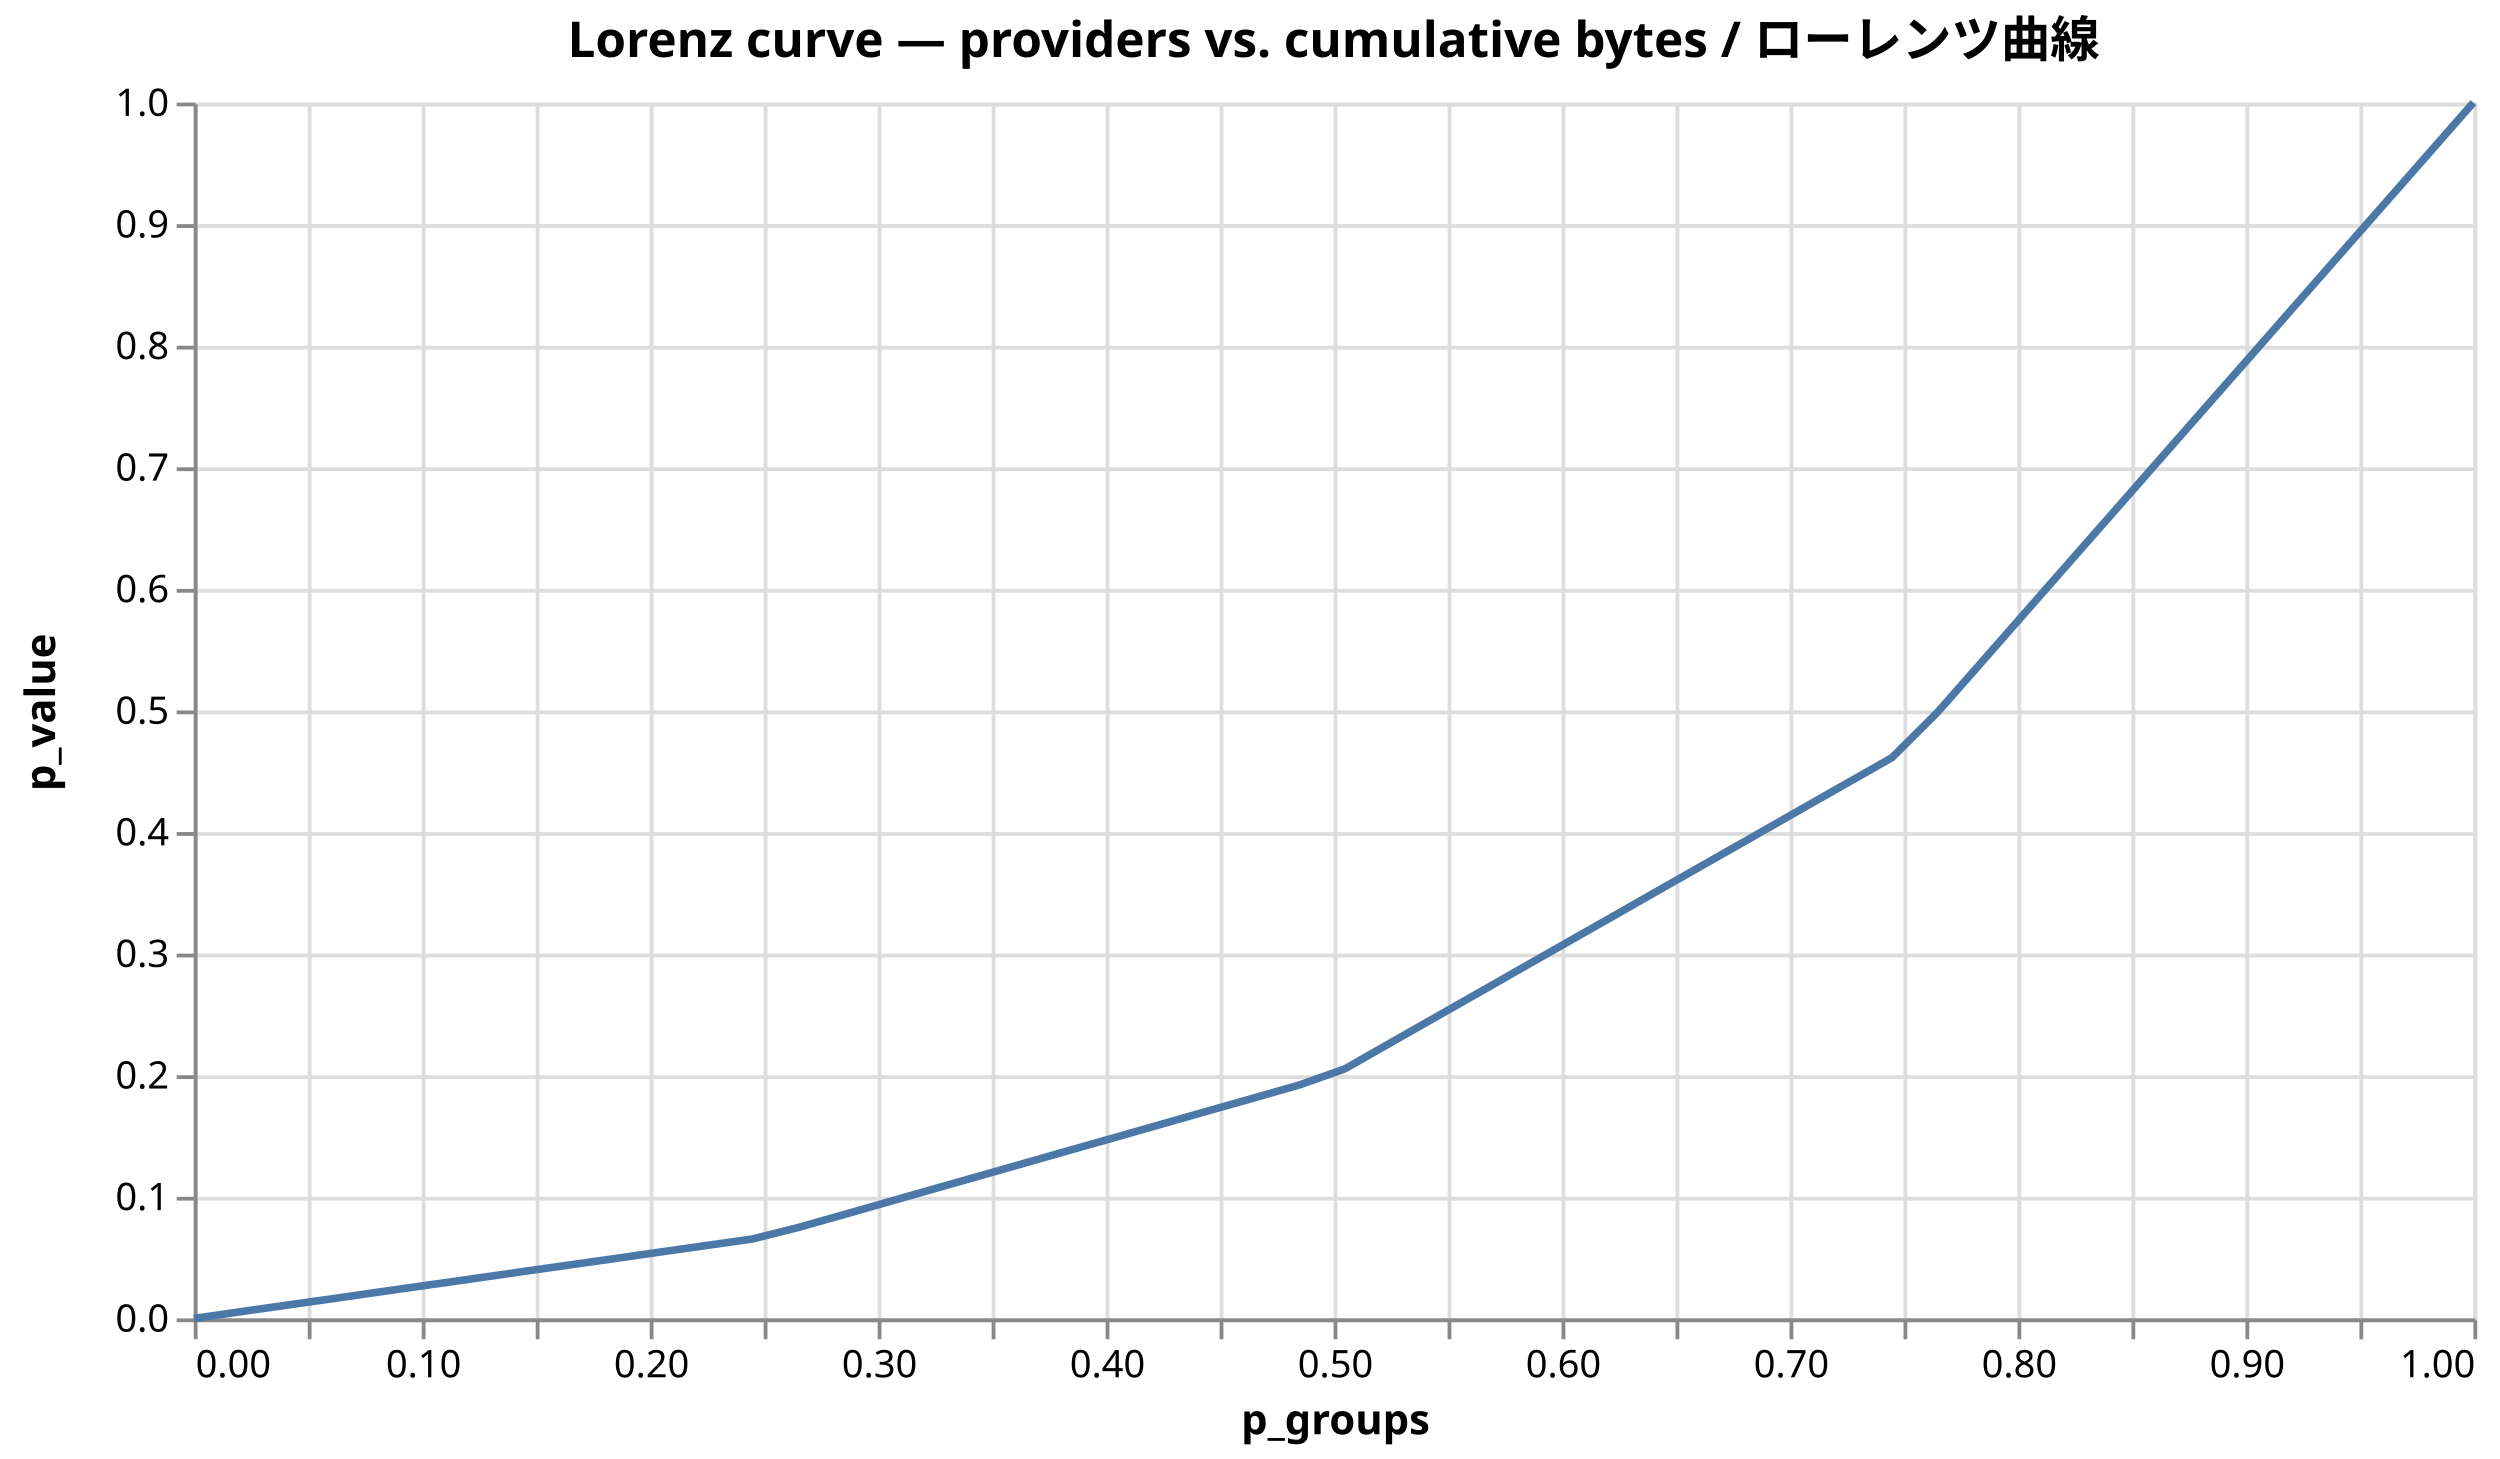
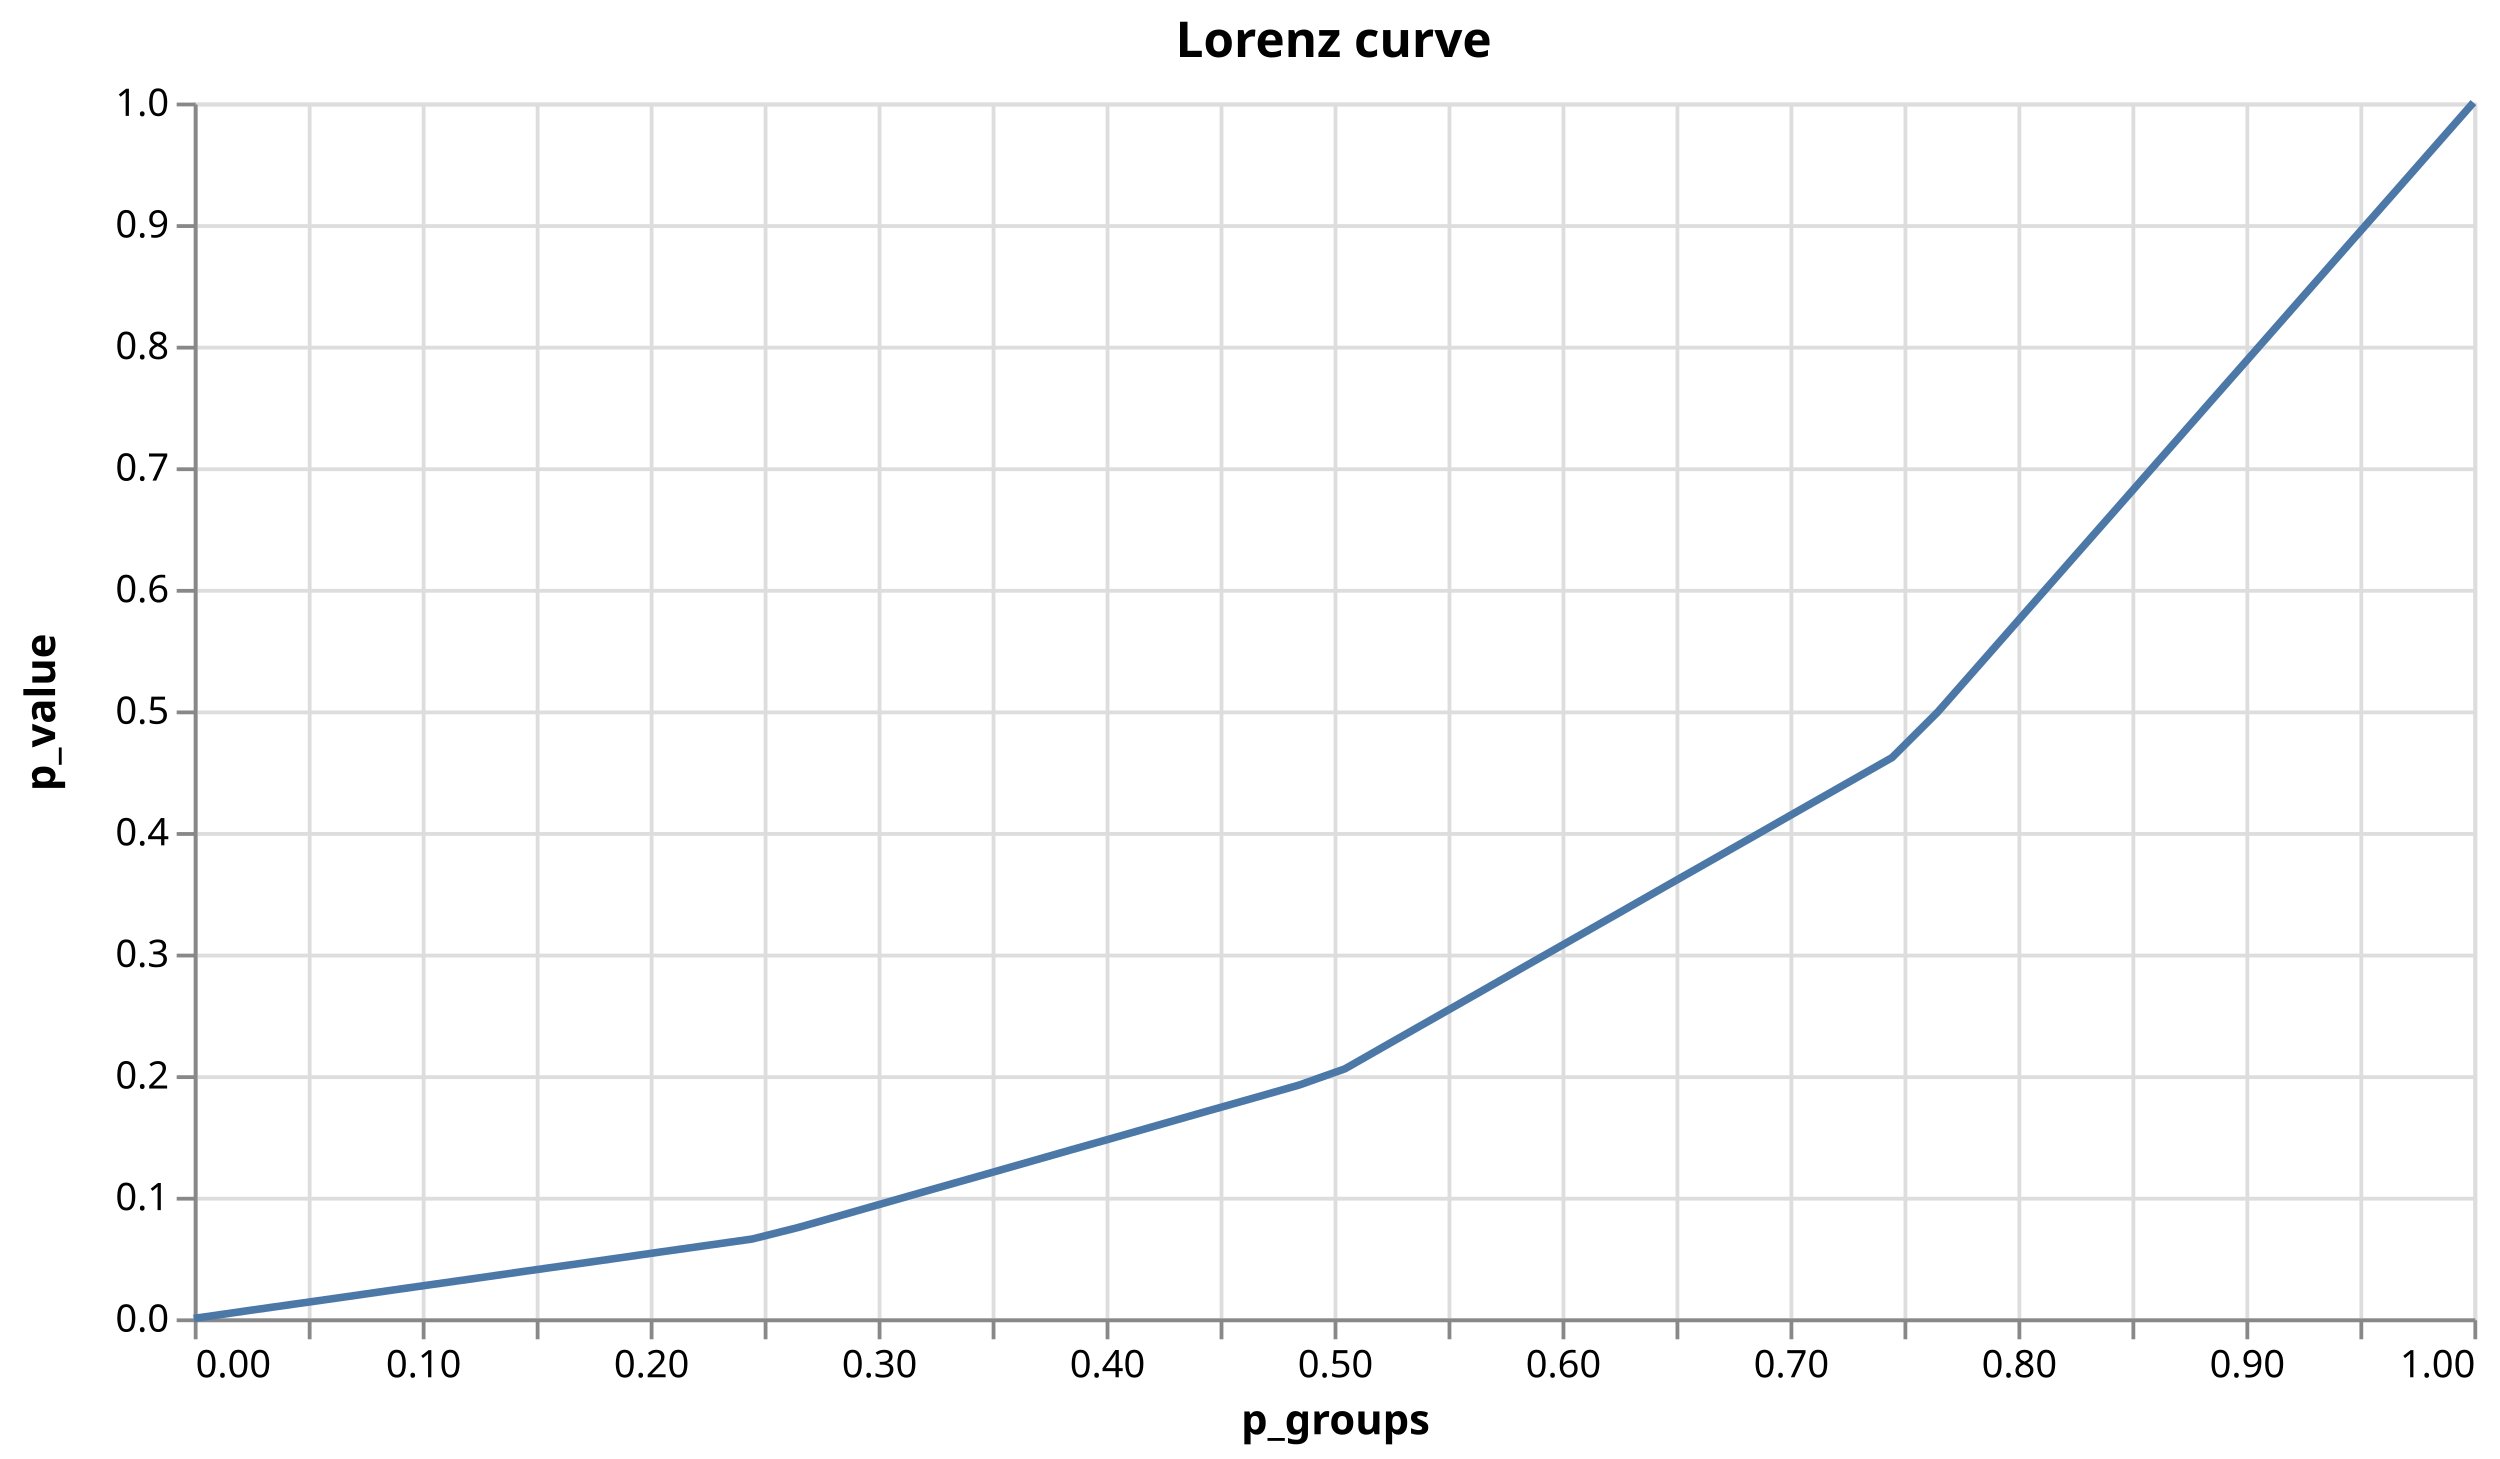
<svg xmlns="http://www.w3.org/2000/svg" version="1.1" class="marks" width="658" height="384" viewBox="0 0 658 384">
  <rect width="658" height="384" fill="white" />
  <g fill="none" stroke-miterlimit="10" transform="translate(51,27)">
    <g class="mark-group role-frame root" role="graphics-object" aria-roledescription="group mark container">
      <g transform="translate(0,0)">
        <path class="background" aria-hidden="true" d="M0.5,0.5h600v320h-600Z" stroke="#ddd" />
        <g>
          <g class="mark-group role-axis" aria-hidden="true">
            <g transform="translate(0.5,320.5)">
              <path class="background" aria-hidden="true" d="M0,0h0v0h0Z" pointer-events="none" />
              <g>
                <g class="mark-rule role-axis-grid" pointer-events="none">
                  <line transform="translate(0,-320)" x2="0" y2="320" stroke="#ddd" stroke-width="1" opacity="1" />
                  <line transform="translate(30,-320)" x2="0" y2="320" stroke="#ddd" stroke-width="1" opacity="1" />
                  <line transform="translate(60,-320)" x2="0" y2="320" stroke="#ddd" stroke-width="1" opacity="1" />
                  <line transform="translate(90,-320)" x2="0" y2="320" stroke="#ddd" stroke-width="1" opacity="1" />
                  <line transform="translate(120,-320)" x2="0" y2="320" stroke="#ddd" stroke-width="1" opacity="1" />
                  <line transform="translate(150,-320)" x2="0" y2="320" stroke="#ddd" stroke-width="1" opacity="1" />
                  <line transform="translate(180,-320)" x2="0" y2="320" stroke="#ddd" stroke-width="1" opacity="1" />
                  <line transform="translate(210,-320)" x2="0" y2="320" stroke="#ddd" stroke-width="1" opacity="1" />
                  <line transform="translate(240,-320)" x2="0" y2="320" stroke="#ddd" stroke-width="1" opacity="1" />
                  <line transform="translate(270,-320)" x2="0" y2="320" stroke="#ddd" stroke-width="1" opacity="1" />
                  <line transform="translate(300,-320)" x2="0" y2="320" stroke="#ddd" stroke-width="1" opacity="1" />
                  <line transform="translate(330,-320)" x2="0" y2="320" stroke="#ddd" stroke-width="1" opacity="1" />
                  <line transform="translate(360,-320)" x2="0" y2="320" stroke="#ddd" stroke-width="1" opacity="1" />
                  <line transform="translate(390,-320)" x2="0" y2="320" stroke="#ddd" stroke-width="1" opacity="1" />
                  <line transform="translate(420,-320)" x2="0" y2="320" stroke="#ddd" stroke-width="1" opacity="1" />
                  <line transform="translate(450,-320)" x2="0" y2="320" stroke="#ddd" stroke-width="1" opacity="1" />
                  <line transform="translate(480,-320)" x2="0" y2="320" stroke="#ddd" stroke-width="1" opacity="1" />
                  <line transform="translate(510,-320)" x2="0" y2="320" stroke="#ddd" stroke-width="1" opacity="1" />
                  <line transform="translate(540,-320)" x2="0" y2="320" stroke="#ddd" stroke-width="1" opacity="1" />
                  <line transform="translate(570,-320)" x2="0" y2="320" stroke="#ddd" stroke-width="1" opacity="1" />
                  <line transform="translate(600,-320)" x2="0" y2="320" stroke="#ddd" stroke-width="1" opacity="1" />
                </g>
              </g>
              <path class="foreground" aria-hidden="true" d="" pointer-events="none" display="none" />
            </g>
          </g>
          <g class="mark-group role-axis" aria-hidden="true">
            <g transform="translate(0.5,0.5)">
              <path class="background" aria-hidden="true" d="M0,0h0v0h0Z" pointer-events="none" />
              <g>
                <g class="mark-rule role-axis-grid" pointer-events="none">
                  <line transform="translate(0,320)" x2="600" y2="0" stroke="#ddd" stroke-width="1" opacity="1" />
                  <line transform="translate(0,288)" x2="600" y2="0" stroke="#ddd" stroke-width="1" opacity="1" />
                  <line transform="translate(0,256)" x2="600" y2="0" stroke="#ddd" stroke-width="1" opacity="1" />
                  <line transform="translate(0,224)" x2="600" y2="0" stroke="#ddd" stroke-width="1" opacity="1" />
                  <line transform="translate(0,192)" x2="600" y2="0" stroke="#ddd" stroke-width="1" opacity="1" />
                  <line transform="translate(0,160)" x2="600" y2="0" stroke="#ddd" stroke-width="1" opacity="1" />
                  <line transform="translate(0,128)" x2="600" y2="0" stroke="#ddd" stroke-width="1" opacity="1" />
                  <line transform="translate(0,96)" x2="600" y2="0" stroke="#ddd" stroke-width="1" opacity="1" />
                  <line transform="translate(0,64)" x2="600" y2="0" stroke="#ddd" stroke-width="1" opacity="1" />
                  <line transform="translate(0,32)" x2="600" y2="0" stroke="#ddd" stroke-width="1" opacity="1" />
                  <line transform="translate(0,0)" x2="600" y2="0" stroke="#ddd" stroke-width="1" opacity="1" />
                </g>
              </g>
              <path class="foreground" aria-hidden="true" d="" pointer-events="none" display="none" />
            </g>
          </g>
          <g class="mark-group role-axis" role="graphics-symbol" aria-roledescription="axis" aria-label="X-axis titled 'p_groups' for a linear scale with values from 0.0 to 1.0">
            <g transform="translate(0.5,320.5)">
              <path class="background" aria-hidden="true" d="M0,0h0v0h0Z" pointer-events="none" />
              <g>
                <g class="mark-rule role-axis-tick" pointer-events="none">
                  <line transform="translate(0,0)" x2="0" y2="5" stroke="#888" stroke-width="1" opacity="1" />
                  <line transform="translate(30,0)" x2="0" y2="5" stroke="#888" stroke-width="1" opacity="1" />
                  <line transform="translate(60,0)" x2="0" y2="5" stroke="#888" stroke-width="1" opacity="1" />
                  <line transform="translate(90,0)" x2="0" y2="5" stroke="#888" stroke-width="1" opacity="1" />
                  <line transform="translate(120,0)" x2="0" y2="5" stroke="#888" stroke-width="1" opacity="1" />
                  <line transform="translate(150,0)" x2="0" y2="5" stroke="#888" stroke-width="1" opacity="1" />
                  <line transform="translate(180,0)" x2="0" y2="5" stroke="#888" stroke-width="1" opacity="1" />
                  <line transform="translate(210,0)" x2="0" y2="5" stroke="#888" stroke-width="1" opacity="1" />
                  <line transform="translate(240,0)" x2="0" y2="5" stroke="#888" stroke-width="1" opacity="1" />
                  <line transform="translate(270,0)" x2="0" y2="5" stroke="#888" stroke-width="1" opacity="1" />
                  <line transform="translate(300,0)" x2="0" y2="5" stroke="#888" stroke-width="1" opacity="1" />
                  <line transform="translate(330,0)" x2="0" y2="5" stroke="#888" stroke-width="1" opacity="1" />
                  <line transform="translate(360,0)" x2="0" y2="5" stroke="#888" stroke-width="1" opacity="1" />
                  <line transform="translate(390,0)" x2="0" y2="5" stroke="#888" stroke-width="1" opacity="1" />
                  <line transform="translate(420,0)" x2="0" y2="5" stroke="#888" stroke-width="1" opacity="1" />
                  <line transform="translate(450,0)" x2="0" y2="5" stroke="#888" stroke-width="1" opacity="1" />
                  <line transform="translate(480,0)" x2="0" y2="5" stroke="#888" stroke-width="1" opacity="1" />
                  <line transform="translate(510,0)" x2="0" y2="5" stroke="#888" stroke-width="1" opacity="1" />
                  <line transform="translate(540,0)" x2="0" y2="5" stroke="#888" stroke-width="1" opacity="1" />
                  <line transform="translate(570,0)" x2="0" y2="5" stroke="#888" stroke-width="1" opacity="1" />
                  <line transform="translate(600,0)" x2="0" y2="5" stroke="#888" stroke-width="1" opacity="1" />
                </g>
                <g class="mark-text role-axis-label" pointer-events="none">
                  <text text-anchor="start" transform="translate(0,15)" font-family="sans-serif" font-size="10px" fill="#000" opacity="1">0.00</text>
                  <text text-anchor="middle" transform="translate(30,15)" font-family="sans-serif" font-size="10px" fill="#000" opacity="0">0.05</text>
                  <text text-anchor="middle" transform="translate(60,15)" font-family="sans-serif" font-size="10px" fill="#000" opacity="1">0.10</text>
                  <text text-anchor="middle" transform="translate(90,15)" font-family="sans-serif" font-size="10px" fill="#000" opacity="0">0.15</text>
                  <text text-anchor="middle" transform="translate(120,15)" font-family="sans-serif" font-size="10px" fill="#000" opacity="1">0.20</text>
                  <text text-anchor="middle" transform="translate(150,15)" font-family="sans-serif" font-size="10px" fill="#000" opacity="0">0.25</text>
                  <text text-anchor="middle" transform="translate(180,15)" font-family="sans-serif" font-size="10px" fill="#000" opacity="1">0.30</text>
                  <text text-anchor="middle" transform="translate(210,15)" font-family="sans-serif" font-size="10px" fill="#000" opacity="0">0.35</text>
                  <text text-anchor="middle" transform="translate(240,15)" font-family="sans-serif" font-size="10px" fill="#000" opacity="1">0.40</text>
                  <text text-anchor="middle" transform="translate(270,15)" font-family="sans-serif" font-size="10px" fill="#000" opacity="0">0.45</text>
                  <text text-anchor="middle" transform="translate(300,15)" font-family="sans-serif" font-size="10px" fill="#000" opacity="1">0.50</text>
                  <text text-anchor="middle" transform="translate(330,15)" font-family="sans-serif" font-size="10px" fill="#000" opacity="0">0.55</text>
                  <text text-anchor="middle" transform="translate(360,15)" font-family="sans-serif" font-size="10px" fill="#000" opacity="1">0.60</text>
                  <text text-anchor="middle" transform="translate(390,15)" font-family="sans-serif" font-size="10px" fill="#000" opacity="0">0.65</text>
                  <text text-anchor="middle" transform="translate(420,15)" font-family="sans-serif" font-size="10px" fill="#000" opacity="1">0.70</text>
                  <text text-anchor="middle" transform="translate(450,15)" font-family="sans-serif" font-size="10px" fill="#000" opacity="0">0.75</text>
                  <text text-anchor="middle" transform="translate(480,15)" font-family="sans-serif" font-size="10px" fill="#000" opacity="1">0.80</text>
                  <text text-anchor="middle" transform="translate(510,15)" font-family="sans-serif" font-size="10px" fill="#000" opacity="0">0.85</text>
                  <text text-anchor="middle" transform="translate(540,15)" font-family="sans-serif" font-size="10px" fill="#000" opacity="1">0.90</text>
                  <text text-anchor="middle" transform="translate(570,15)" font-family="sans-serif" font-size="10px" fill="#000" opacity="0">0.95</text>
                  <text text-anchor="end" transform="translate(600,15)" font-family="sans-serif" font-size="10px" fill="#000" opacity="1">1.00</text>
                </g>
                <g class="mark-rule role-axis-domain" pointer-events="none">
                  <line transform="translate(0,0)" x2="600" y2="0" stroke="#888" stroke-width="1" opacity="1" />
                </g>
                <g class="mark-text role-axis-title" pointer-events="none">
                  <text text-anchor="middle" transform="translate(300,30)" font-family="sans-serif" font-size="11px" font-weight="bold" fill="#000" opacity="1">p_groups</text>
                </g>
              </g>
              <path class="foreground" aria-hidden="true" d="" pointer-events="none" display="none" />
            </g>
          </g>
          <g class="mark-group role-axis" role="graphics-symbol" aria-roledescription="axis" aria-label="Y-axis titled 'p_value' for a linear scale with values from 0.0 to 1.0">
            <g transform="translate(0.5,0.5)">
              <path class="background" aria-hidden="true" d="M0,0h0v0h0Z" pointer-events="none" />
              <g>
                <g class="mark-rule role-axis-tick" pointer-events="none">
                  <line transform="translate(0,320)" x2="-5" y2="0" stroke="#888" stroke-width="1" opacity="1" />
                  <line transform="translate(0,288)" x2="-5" y2="0" stroke="#888" stroke-width="1" opacity="1" />
                  <line transform="translate(0,256)" x2="-5" y2="0" stroke="#888" stroke-width="1" opacity="1" />
                  <line transform="translate(0,224)" x2="-5" y2="0" stroke="#888" stroke-width="1" opacity="1" />
                  <line transform="translate(0,192)" x2="-5" y2="0" stroke="#888" stroke-width="1" opacity="1" />
                  <line transform="translate(0,160)" x2="-5" y2="0" stroke="#888" stroke-width="1" opacity="1" />
                  <line transform="translate(0,128)" x2="-5" y2="0" stroke="#888" stroke-width="1" opacity="1" />
                  <line transform="translate(0,96)" x2="-5" y2="0" stroke="#888" stroke-width="1" opacity="1" />
                  <line transform="translate(0,64)" x2="-5" y2="0" stroke="#888" stroke-width="1" opacity="1" />
                  <line transform="translate(0,32)" x2="-5" y2="0" stroke="#888" stroke-width="1" opacity="1" />
                  <line transform="translate(0,0)" x2="-5" y2="0" stroke="#888" stroke-width="1" opacity="1" />
                </g>
                <g class="mark-text role-axis-label" pointer-events="none">
                  <text text-anchor="end" transform="translate(-7,323)" font-family="sans-serif" font-size="10px" fill="#000" opacity="1">0.0</text>
                  <text text-anchor="end" transform="translate(-7,291)" font-family="sans-serif" font-size="10px" fill="#000" opacity="1">0.1</text>
                  <text text-anchor="end" transform="translate(-7,259)" font-family="sans-serif" font-size="10px" fill="#000" opacity="1">0.2</text>
                  <text text-anchor="end" transform="translate(-7,227)" font-family="sans-serif" font-size="10px" fill="#000" opacity="1">0.3</text>
                  <text text-anchor="end" transform="translate(-7,195)" font-family="sans-serif" font-size="10px" fill="#000" opacity="1">0.4</text>
                  <text text-anchor="end" transform="translate(-7,163)" font-family="sans-serif" font-size="10px" fill="#000" opacity="1">0.5</text>
                  <text text-anchor="end" transform="translate(-7,131)" font-family="sans-serif" font-size="10px" fill="#000" opacity="1">0.6</text>
                  <text text-anchor="end" transform="translate(-7,99)" font-family="sans-serif" font-size="10px" fill="#000" opacity="1">0.7</text>
                  <text text-anchor="end" transform="translate(-7,67)" font-family="sans-serif" font-size="10px" fill="#000" opacity="1">0.8</text>
                  <text text-anchor="end" transform="translate(-7,35)" font-family="sans-serif" font-size="10px" fill="#000" opacity="1">0.9</text>
                  <text text-anchor="end" transform="translate(-7,3)" font-family="sans-serif" font-size="10px" fill="#000" opacity="1">1.0</text>
                </g>
                <g class="mark-rule role-axis-domain" pointer-events="none">
                  <line transform="translate(0,320)" x2="0" y2="-320" stroke="#888" stroke-width="1" opacity="1" />
                </g>
                <g class="mark-text role-axis-title" pointer-events="none">
                  <text text-anchor="middle" transform="translate(-35,160) rotate(-90) translate(0,-2)" font-family="sans-serif" font-size="11px" font-weight="bold" fill="#000" opacity="1">p_value</text>
                </g>
              </g>
              <path class="foreground" aria-hidden="true" d="" pointer-events="none" display="none" />
            </g>
          </g>
          <g class="mark-line role-mark marks" role="graphics-object" aria-roledescription="line mark container">
            <path aria-label="p_groups: 0; p_value: 0" role="graphics-symbol" aria-roledescription="line mark" d="M0,320L3,319.584L15,317.856L27,316.16L39,314.464L51,312.736L63,311.04L75,309.344L87,307.616L99,305.92L111,304.224L123,302.496L135,300.8L147,299.104L159,296.096L171,292.704L183,289.28L195,285.856L207,282.464L219,279.04L231,275.616L243,272.224L255,268.8L267,265.376L279,261.984L291,258.56L303,254.304L315,247.456L327,240.64L339,233.824L351,226.976L363,220.16L375,213.344L387,206.496L399,199.68L411,192.864L423,186.016L435,179.2L447,172.384L459,160.416L471,146.784L483,133.12L495,119.456L507,105.824L519,92.16L531,78.496L543,64.864L555,51.2L567,37.536L579,23.904L591,10.24L600,0" stroke="#4c78a8" stroke-width="2" />
          </g>
          <g class="mark-group role-title">
            <g transform="translate(300,-22)">
              <path class="background" aria-hidden="true" d="M0,0h0v0h0Z" pointer-events="none" />
              <g>
-                 <g class="mark-text role-title-text" role="graphics-symbol" aria-roledescription="title" aria-label="Title text 'Lorenz curve — providers vs. cumulative bytes / ローレンツ曲線'" pointer-events="none">
-                   <text text-anchor="middle" transform="translate(0,10)" font-family="sans-serif" font-size="13px" font-weight="bold" fill="#000" opacity="1">Lorenz curve — providers vs. cumulative bytes / ローレンツ曲線</text>
+                 <g class="mark-text role-title-text" role="graphics-symbol" aria-roledescription="title" aria-label="Title text 'Lorenz curve'" pointer-events="none">
+                   <text text-anchor="middle" transform="translate(0,10)" font-family="sans-serif" font-size="13px" font-weight="bold" fill="#000" opacity="1">Lorenz curve</text>
                </g>
              </g>
              <path class="foreground" aria-hidden="true" d="" pointer-events="none" display="none" />
            </g>
          </g>
        </g>
        <path class="foreground" aria-hidden="true" d="" display="none" />
      </g>
    </g>
  </g>
</svg>
